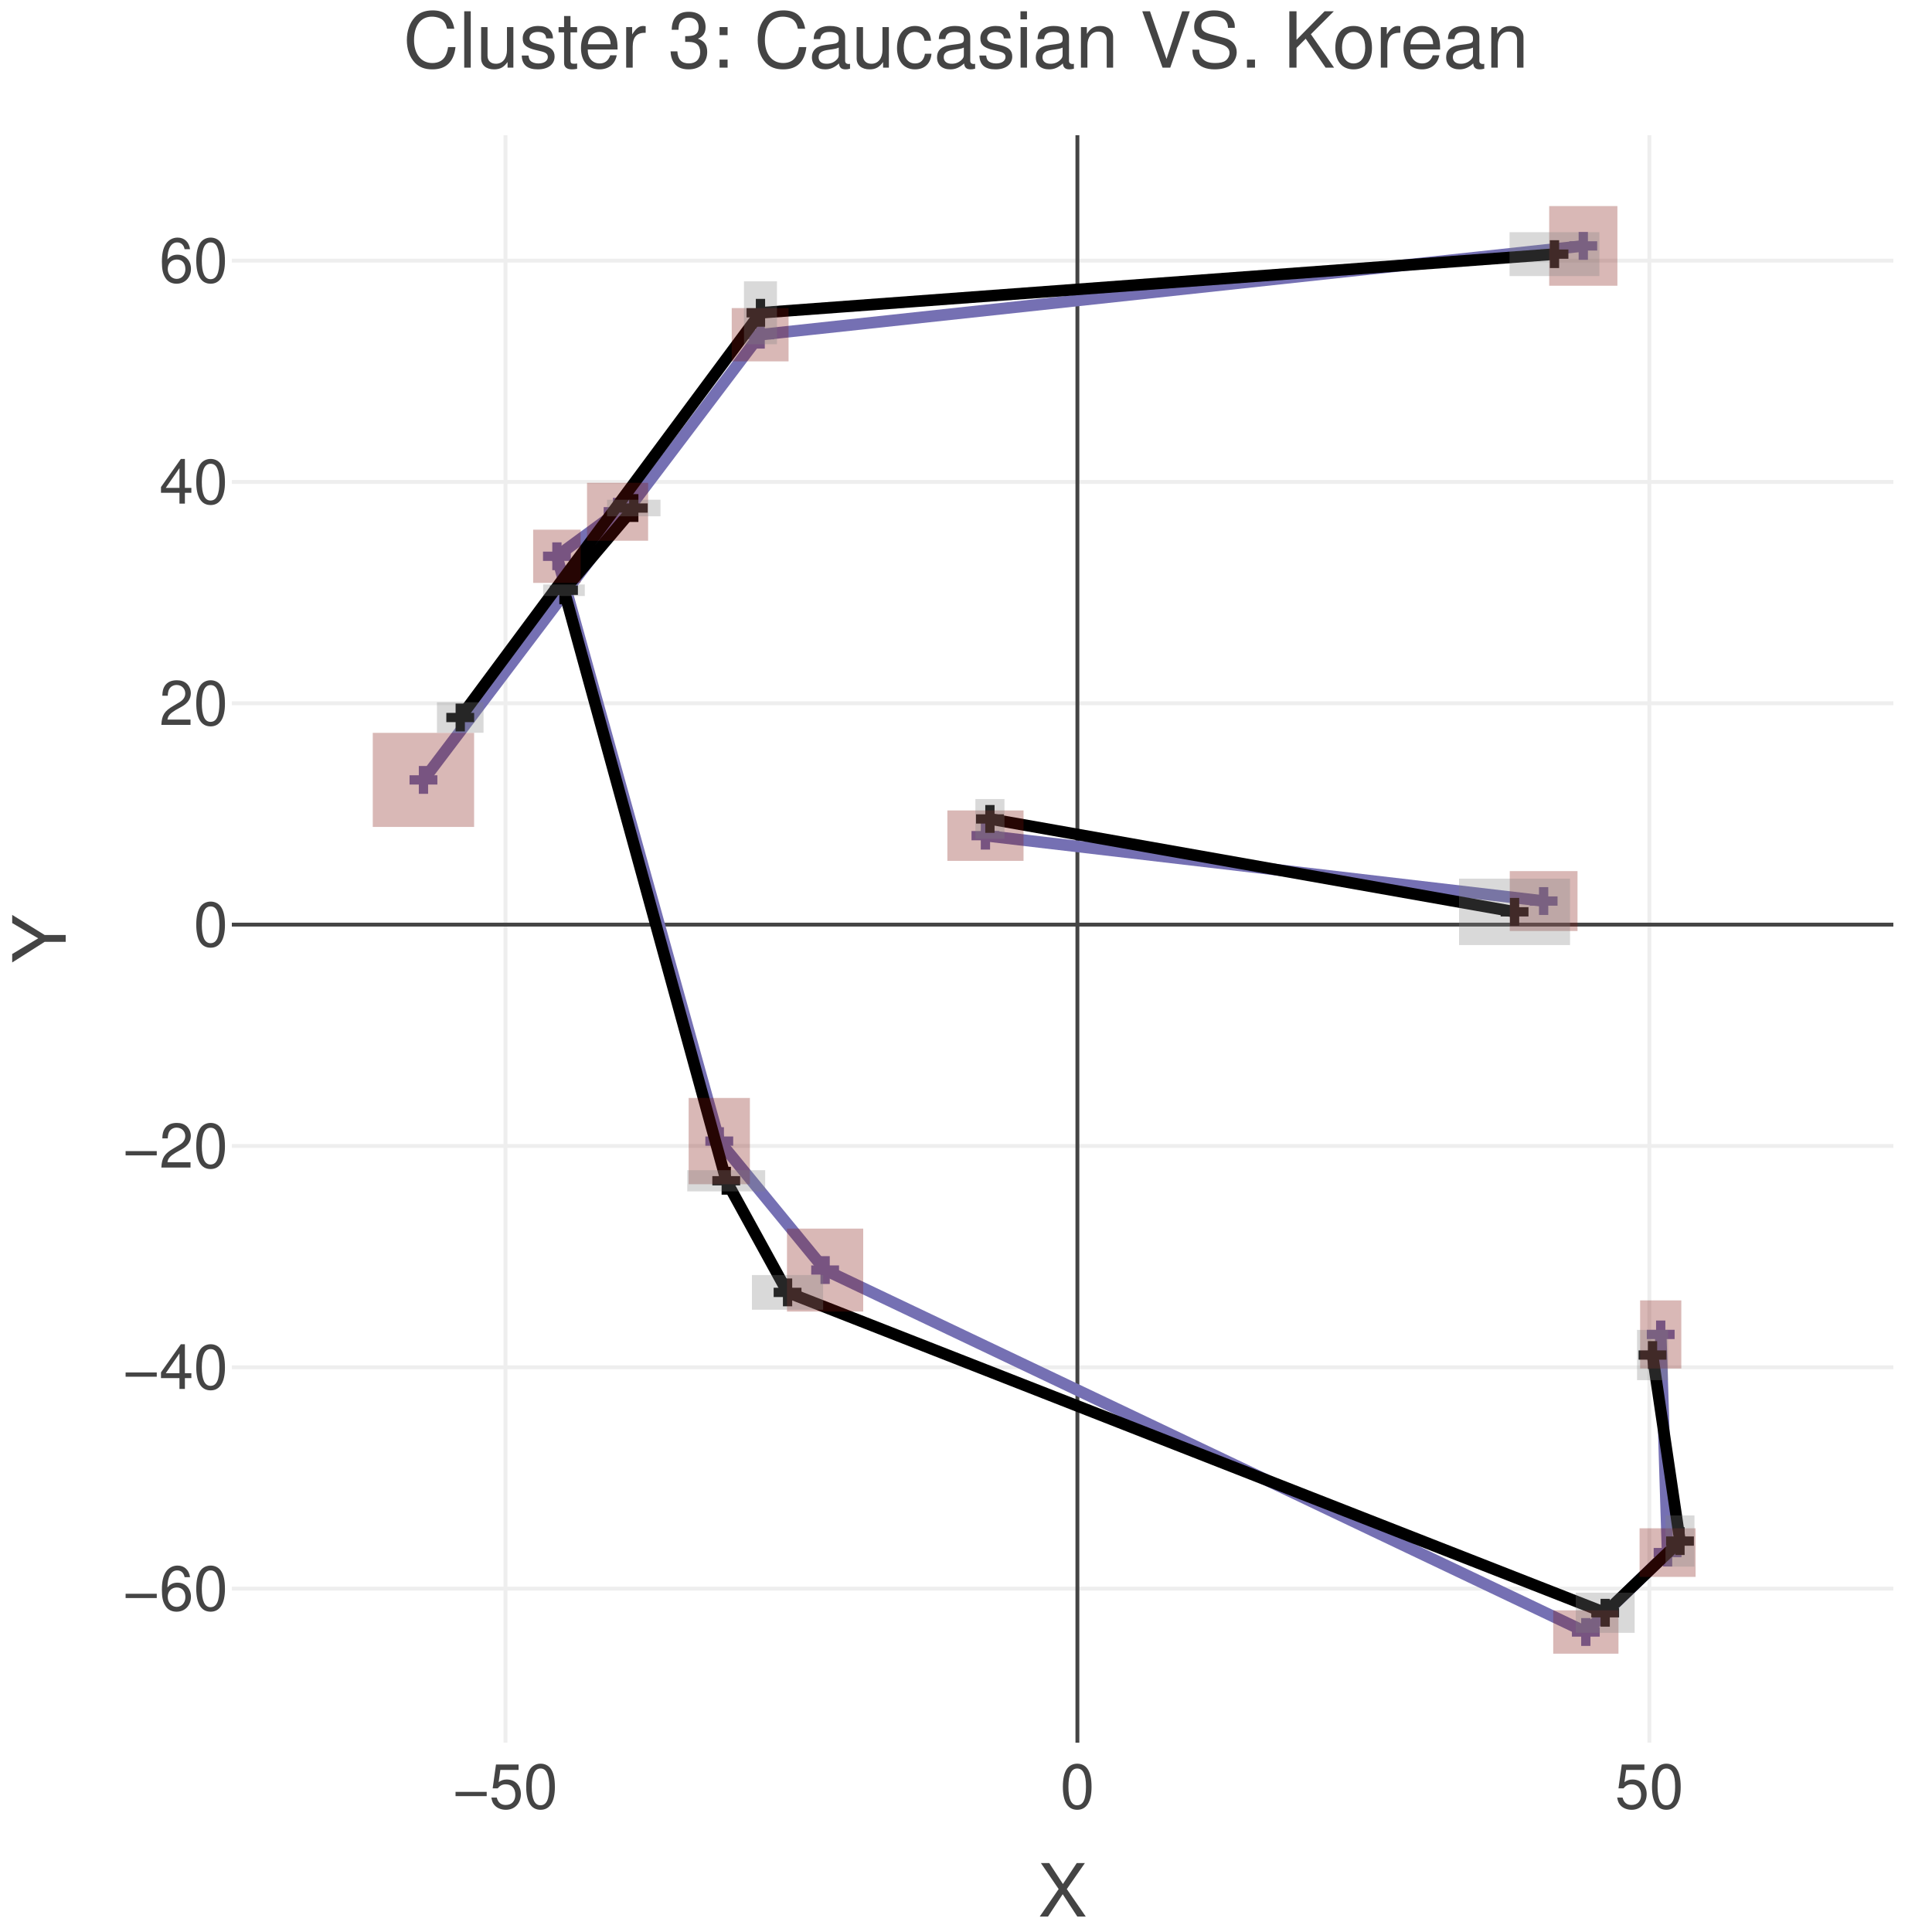
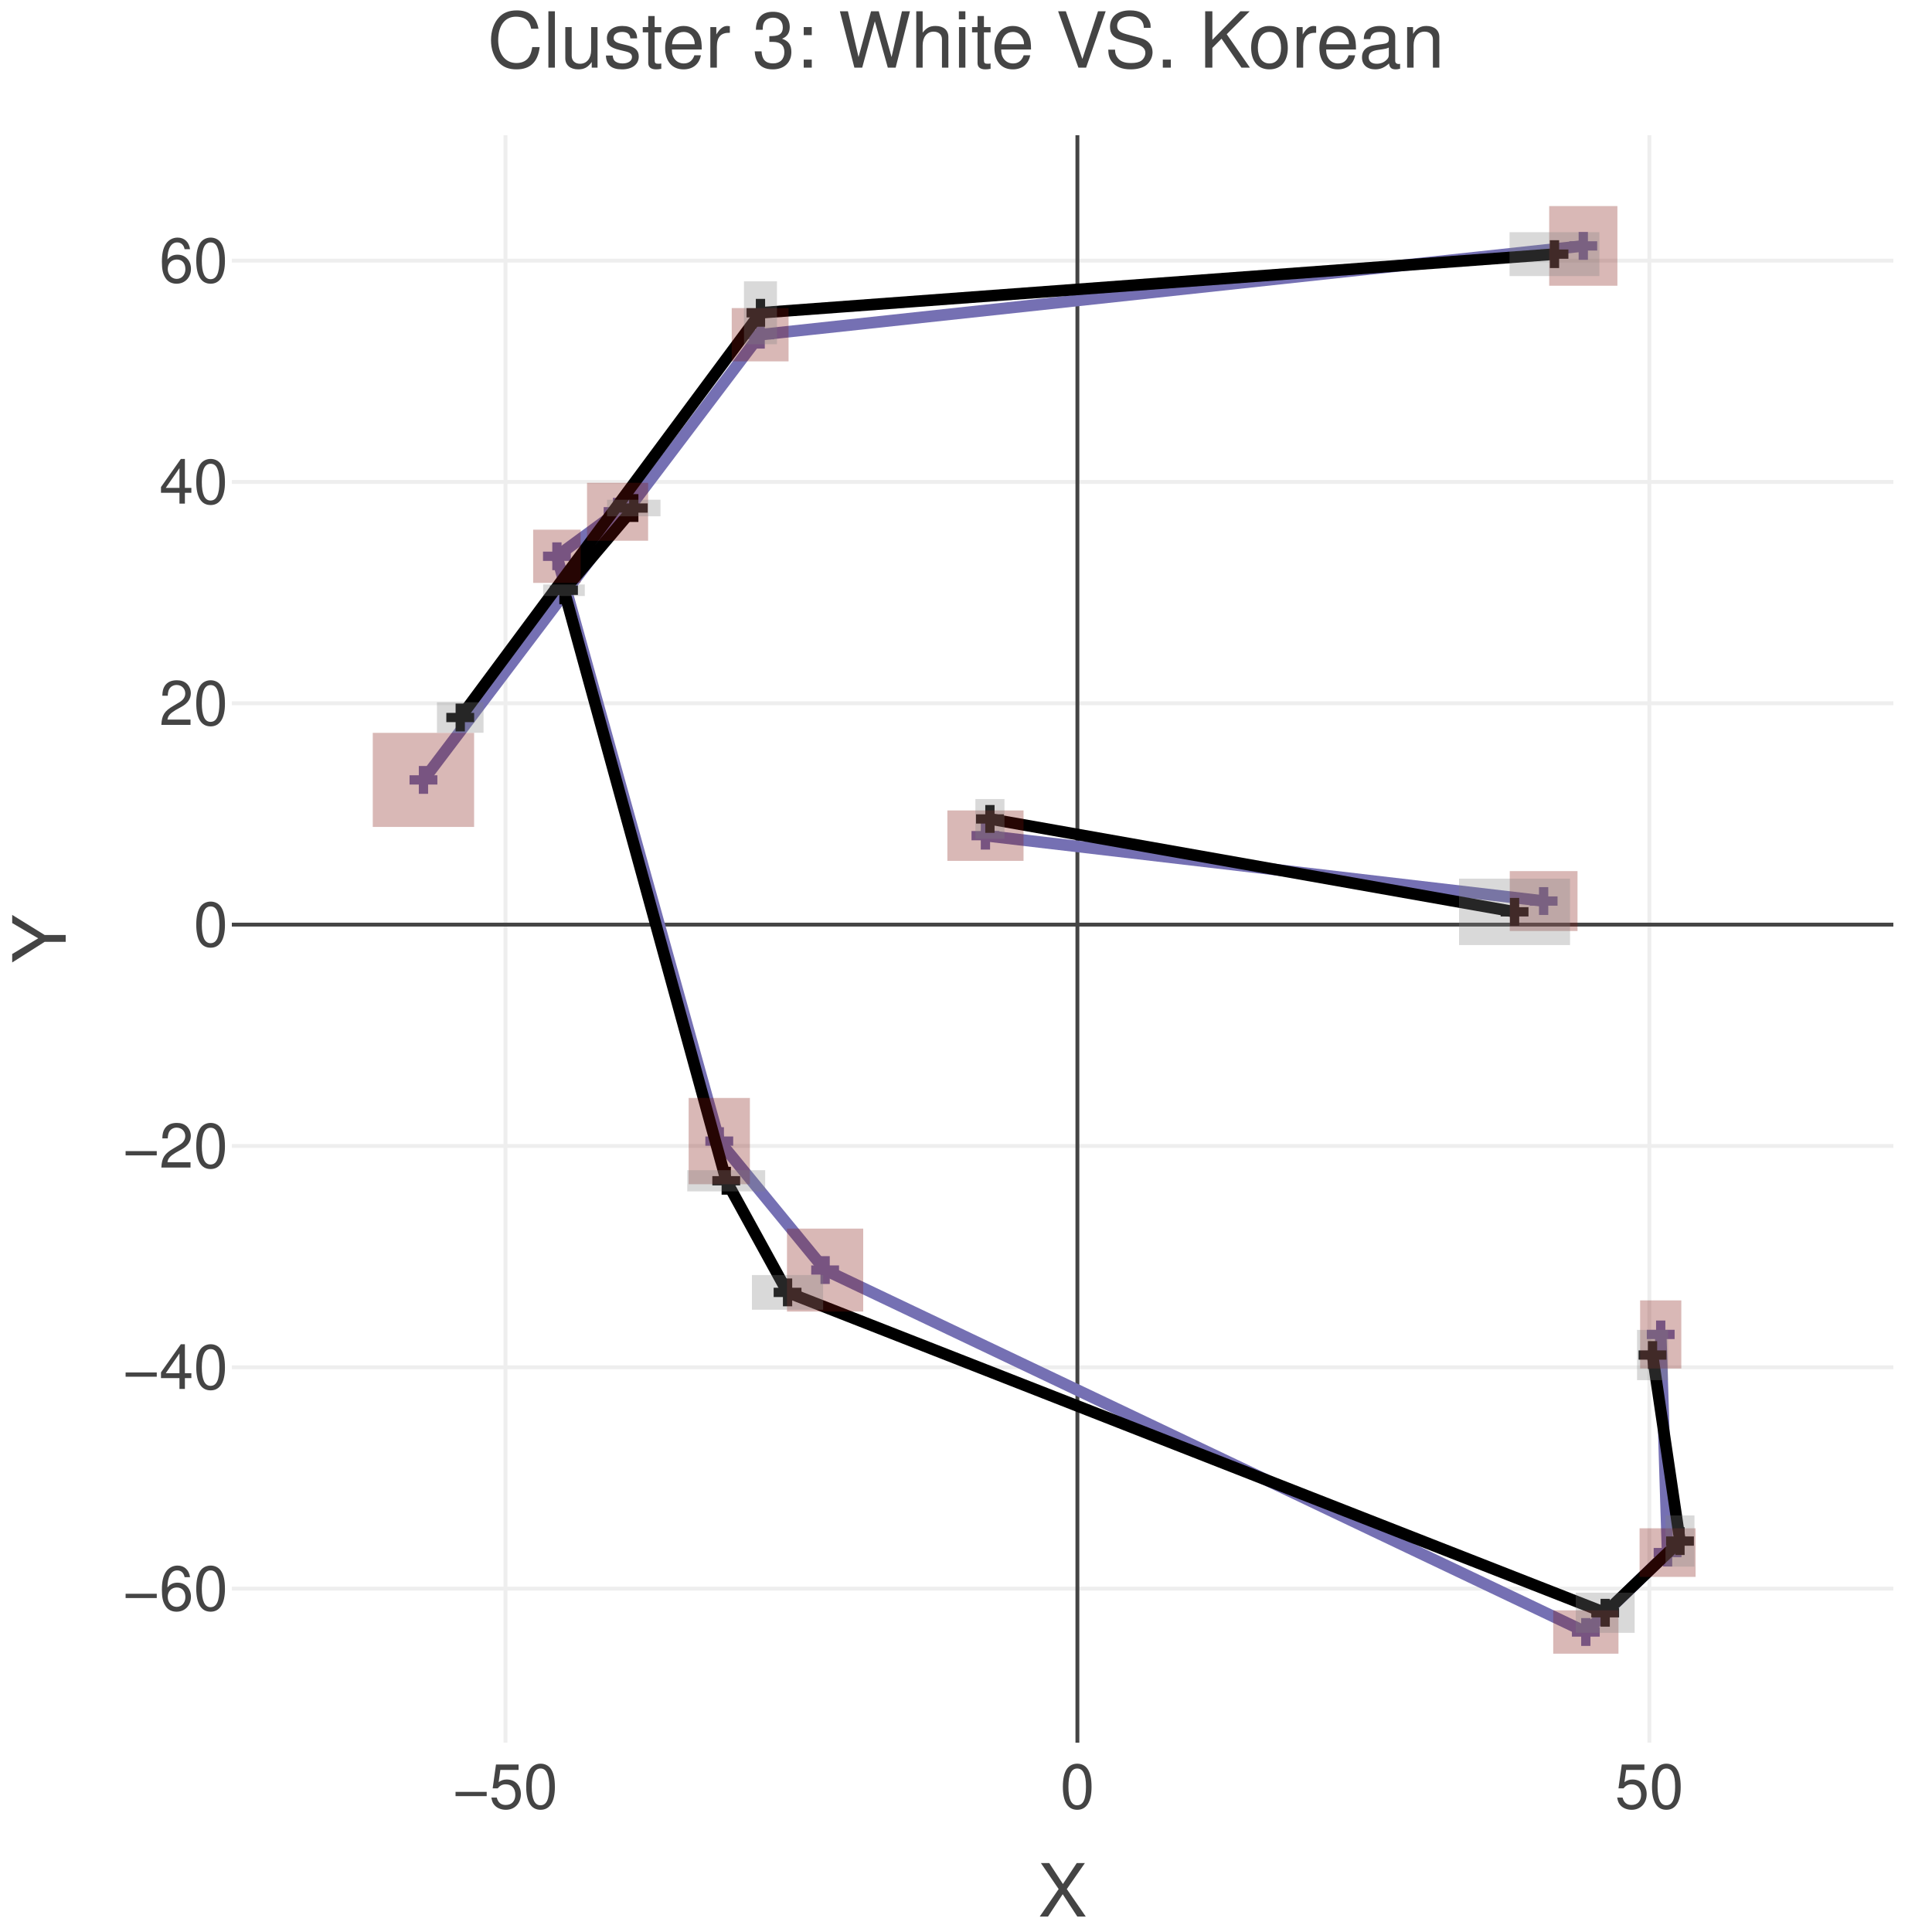
<svg xmlns="http://www.w3.org/2000/svg" class="main-svg" width="500" height="500" style="" viewBox="0 0 500 500">
  <rect x="0" y="0" width="500" height="500" style="fill: rgb(255, 255, 255); fill-opacity: 1;" />
-   <defs id="defs-da8783">
+   <defs id="defs-d1bb65">
    <g class="clips">
-       <clipPath id="clipda8783xyplot" class="plotclip">
+       <clipPath id="clipd1bb65xyplot" class="plotclip">
        <rect width="430" height="416" />
      </clipPath>
-       <clipPath class="axesclip" id="clipda8783x">
+       <clipPath class="axesclip" id="clipd1bb65x">
        <rect x="60" y="0" width="430" height="500" />
      </clipPath>
-       <clipPath class="axesclip" id="clipda8783y">
+       <clipPath class="axesclip" id="clipd1bb65y">
        <rect x="0" y="35" width="500" height="416" />
      </clipPath>
-       <clipPath class="axesclip" id="clipda8783xy">
+       <clipPath class="axesclip" id="clipd1bb65xy">
        <rect x="60" y="35" width="430" height="416" />
      </clipPath>
    </g>
    <g class="gradients" />
    <g class="patterns" />
  </defs>
  <g class="bglayer" />
  <g class="layer-below">
    <g class="imagelayer" />
    <g class="shapelayer" />
  </g>
  <g class="cartesianlayer">
    <g class="subplot xy">
      <g class="layer-subplot">
        <g class="shapelayer" />
        <g class="imagelayer" />
      </g>
      <g class="gridlayer">
        <g class="x">
          <path class="xgrid crisp" transform="translate(130.82,0)" d="M0,35v416" style="stroke: rgb(238, 238, 238); stroke-opacity: 1; stroke-width: 1px;" />
          <path class="xgrid crisp" transform="translate(426.85,0)" d="M0,35v416" style="stroke: rgb(238, 238, 238); stroke-opacity: 1; stroke-width: 1px;" />
        </g>
        <g class="y">
          <path class="ygrid crisp" transform="translate(0,411.13)" d="M60,0h430" style="stroke: rgb(238, 238, 238); stroke-opacity: 1; stroke-width: 1px;" />
          <path class="ygrid crisp" transform="translate(0,353.85)" d="M60,0h430" style="stroke: rgb(238, 238, 238); stroke-opacity: 1; stroke-width: 1px;" />
          <path class="ygrid crisp" transform="translate(0,296.57)" d="M60,0h430" style="stroke: rgb(238, 238, 238); stroke-opacity: 1; stroke-width: 1px;" />
          <path class="ygrid crisp" transform="translate(0,182.01)" d="M60,0h430" style="stroke: rgb(238, 238, 238); stroke-opacity: 1; stroke-width: 1px;" />
          <path class="ygrid crisp" transform="translate(0,124.73)" d="M60,0h430" style="stroke: rgb(238, 238, 238); stroke-opacity: 1; stroke-width: 1px;" />
          <path class="ygrid crisp" transform="translate(0,67.45)" d="M60,0h430" style="stroke: rgb(238, 238, 238); stroke-opacity: 1; stroke-width: 1px;" />
        </g>
      </g>
      <g class="zerolinelayer">
        <path class="xzl zl crisp" transform="translate(278.83,0)" d="M0,35v416" style="stroke: rgb(68, 68, 68); stroke-opacity: 1; stroke-width: 1px;" />
        <path class="yzl zl crisp" transform="translate(0,239.29)" d="M60,0h430" style="stroke: rgb(68, 68, 68); stroke-opacity: 1; stroke-width: 1px;" />
      </g>
      <path class="xlines-below" />
      <path class="ylines-below" />
      <g class="overlines-below" />
      <g class="xaxislayer-below" />
      <g class="yaxislayer-below" />
      <g class="overaxes-below" />
-       <g class="plot" transform="translate(60,35)" clip-path="url(#clipda8783xyplot)">
+       <g class="plot" transform="translate(60,35)" clip-path="url(#clipd1bb65xyplot)">
        <g class="scatterlayer mlayer">
-           <g class="trace scatter tracee5b15a" style="stroke-miterlimit: 2; opacity: 1;">
+           <g class="trace scatter trace74b7f7" style="stroke-miterlimit: 2; opacity: 1;">
            <g class="fills" />
            <g class="errorbars" />
            <g class="lines">
              <path class="js-line" d="M349.75,28.64L136.73,51.62L49.59,166.84" style="vector-effect: non-scaling-stroke; fill: none; stroke: rgb(117, 112, 179); stroke-opacity: 1; stroke-width: 3px; opacity: 1;" />
            </g>
            <g class="points">
              <path class="point" transform="translate(349.75,28.64)" d="M3.6,1.2H1.2V3.6H-1.2V1.2H-3.6V-1.2H-1.2V-3.6H1.2V-1.2H3.6Z" style="opacity: 1; stroke-width: 0px; fill: rgb(117, 112, 179); fill-opacity: 1;" />
              <path class="point" transform="translate(136.73,51.62)" d="M3.6,1.2H1.2V3.6H-1.2V1.2H-3.6V-1.2H-1.2V-3.6H1.2V-1.2H3.6Z" style="opacity: 1; stroke-width: 0px; fill: rgb(117, 112, 179); fill-opacity: 1;" />
              <path class="point" transform="translate(49.59,166.84)" d="M3.6,1.2H1.2V3.6H-1.2V1.2H-3.6V-1.2H-1.2V-3.6H1.2V-1.2H3.6Z" style="opacity: 1; stroke-width: 0px; fill: rgb(117, 112, 179); fill-opacity: 1;" />
            </g>
            <g class="text" />
          </g>
-           <g class="trace scatter trace758f6d" style="stroke-miterlimit: 2; opacity: 1;">
+           <g class="trace scatter traceb4fbb5" style="stroke-miterlimit: 2; opacity: 1;">
            <g class="fills" />
            <g class="errorbars" />
            <g class="lines">
              <path class="js-line" d="M195.03,181.27L339.49,198.19" style="vector-effect: non-scaling-stroke; fill: none; stroke: rgb(117, 112, 179); stroke-opacity: 1; stroke-width: 3px; opacity: 1;" />
            </g>
            <g class="points">
              <path class="point" transform="translate(195.03,181.27)" d="M3.6,1.2H1.2V3.6H-1.2V1.2H-3.6V-1.2H-1.2V-3.6H1.2V-1.2H3.6Z" style="opacity: 1; stroke-width: 0px; fill: rgb(117, 112, 179); fill-opacity: 1;" />
              <path class="point" transform="translate(339.49,198.19)" d="M3.6,1.2H1.2V3.6H-1.2V1.2H-3.6V-1.2H-1.2V-3.6H1.2V-1.2H3.6Z" style="opacity: 1; stroke-width: 0px; fill: rgb(117, 112, 179); fill-opacity: 1;" />
            </g>
            <g class="text" />
          </g>
-           <g class="trace scatter trace1704f3" style="stroke-miterlimit: 2; opacity: 1;">
+           <g class="trace scatter trace673fb7" style="stroke-miterlimit: 2; opacity: 1;">
            <g class="fills" />
            <g class="errorbars" />
            <g class="lines">
              <path class="js-line" d="M369.79,310.35L371.57,366.81L350.41,387.36L153.54,293.69L126.15,260.32L84.13,108.96L99.83,97.44" style="vector-effect: non-scaling-stroke; fill: none; stroke: rgb(117, 112, 179); stroke-opacity: 1; stroke-width: 3px; opacity: 1;" />
            </g>
            <g class="points">
              <path class="point" transform="translate(369.79,310.35)" d="M3.6,1.2H1.2V3.6H-1.2V1.2H-3.6V-1.2H-1.2V-3.6H1.2V-1.2H3.6Z" style="opacity: 1; stroke-width: 0px; fill: rgb(117, 112, 179); fill-opacity: 1;" />
              <path class="point" transform="translate(371.57,366.81)" d="M3.6,1.2H1.2V3.6H-1.2V1.2H-3.6V-1.2H-1.2V-3.6H1.2V-1.2H3.6Z" style="opacity: 1; stroke-width: 0px; fill: rgb(117, 112, 179); fill-opacity: 1;" />
              <path class="point" transform="translate(350.41,387.36)" d="M3.6,1.2H1.2V3.6H-1.2V1.2H-3.6V-1.2H-1.2V-3.6H1.2V-1.2H3.6Z" style="opacity: 1; stroke-width: 0px; fill: rgb(117, 112, 179); fill-opacity: 1;" />
              <path class="point" transform="translate(153.54,293.69)" d="M3.6,1.2H1.2V3.6H-1.2V1.2H-3.6V-1.2H-1.2V-3.6H1.2V-1.2H3.6Z" style="opacity: 1; stroke-width: 0px; fill: rgb(117, 112, 179); fill-opacity: 1;" />
              <path class="point" transform="translate(126.15,260.32)" d="M3.6,1.2H1.2V3.6H-1.2V1.2H-3.6V-1.2H-1.2V-3.6H1.2V-1.2H3.6Z" style="opacity: 1; stroke-width: 0px; fill: rgb(117, 112, 179); fill-opacity: 1;" />
              <path class="point" transform="translate(84.13,108.96)" d="M3.6,1.2H1.2V3.6H-1.2V1.2H-3.6V-1.2H-1.2V-3.6H1.2V-1.2H3.6Z" style="opacity: 1; stroke-width: 0px; fill: rgb(117, 112, 179); fill-opacity: 1;" />
              <path class="point" transform="translate(99.83,97.44)" d="M3.6,1.2H1.2V3.6H-1.2V1.2H-3.6V-1.2H-1.2V-3.6H1.2V-1.2H3.6Z" style="opacity: 1; stroke-width: 0px; fill: rgb(117, 112, 179); fill-opacity: 1;" />
            </g>
            <g class="text" />
          </g>
-           <g class="trace scatter tracea7a1d8" style="stroke-miterlimit: 2; opacity: 1;">
+           <g class="trace scatter traceedb89c" style="stroke-miterlimit: 2; opacity: 1;">
            <g class="fills" />
            <g class="errorbars" />
            <g class="lines">
              <path class="js-line" d="M342.3,30.77L136.81,45.95L59.11,150.69" style="vector-effect: non-scaling-stroke; fill: none; stroke: rgb(0, 0, 0); stroke-opacity: 1; stroke-width: 3px; opacity: 1;" />
            </g>
            <g class="points">
              <path class="point" transform="translate(342.3,30.77)" d="M3.6,1.2H1.2V3.6H-1.2V1.2H-3.6V-1.2H-1.2V-3.6H1.2V-1.2H3.6Z" style="opacity: 1; stroke-width: 0px; fill: rgb(0, 0, 0); fill-opacity: 1;" />
              <path class="point" transform="translate(136.81,45.95)" d="M3.6,1.2H1.2V3.6H-1.2V1.2H-3.6V-1.2H-1.2V-3.6H1.2V-1.2H3.6Z" style="opacity: 1; stroke-width: 0px; fill: rgb(0, 0, 0); fill-opacity: 1;" />
              <path class="point" transform="translate(59.11,150.69)" d="M3.6,1.2H1.2V3.6H-1.2V1.2H-3.6V-1.2H-1.2V-3.6H1.2V-1.2H3.6Z" style="opacity: 1; stroke-width: 0px; fill: rgb(0, 0, 0); fill-opacity: 1;" />
            </g>
            <g class="text" />
          </g>
-           <g class="trace scatter trace5f7a6b" style="stroke-miterlimit: 2; opacity: 1;">
+           <g class="trace scatter trace12283c" style="stroke-miterlimit: 2; opacity: 1;">
            <g class="fills" />
            <g class="errorbars" />
            <g class="lines">
              <path class="js-line" d="M196.19,176.94L331.97,200.98" style="vector-effect: non-scaling-stroke; fill: none; stroke: rgb(0, 0, 0); stroke-opacity: 1; stroke-width: 3px; opacity: 1;" />
            </g>
            <g class="points">
              <path class="point" transform="translate(196.19,176.94)" d="M3.6,1.2H1.2V3.6H-1.2V1.2H-3.6V-1.2H-1.2V-3.6H1.2V-1.2H3.6Z" style="opacity: 1; stroke-width: 0px; fill: rgb(0, 0, 0); fill-opacity: 1;" />
              <path class="point" transform="translate(331.97,200.98)" d="M3.6,1.2H1.2V3.6H-1.2V1.2H-3.6V-1.2H-1.2V-3.6H1.2V-1.2H3.6Z" style="opacity: 1; stroke-width: 0px; fill: rgb(0, 0, 0); fill-opacity: 1;" />
            </g>
            <g class="text" />
          </g>
-           <g class="trace scatter tracea43f50" style="stroke-miterlimit: 2; opacity: 1;">
+           <g class="trace scatter trace569f82" style="stroke-miterlimit: 2; opacity: 1;">
            <g class="fills" />
            <g class="errorbars" />
            <g class="lines">
              <path class="js-line" d="M367.67,315.68L374.78,363.83L355.42,382.38L143.82,299.47L127.95,270.58L85.96,117.76L104.02,96.48" style="vector-effect: non-scaling-stroke; fill: none; stroke: rgb(0, 0, 0); stroke-opacity: 1; stroke-width: 3px; opacity: 1;" />
            </g>
            <g class="points">
              <path class="point" transform="translate(367.67,315.68)" d="M3.6,1.2H1.2V3.6H-1.2V1.2H-3.6V-1.2H-1.2V-3.6H1.2V-1.2H3.6Z" style="opacity: 1; stroke-width: 0px; fill: rgb(0, 0, 0); fill-opacity: 1;" />
              <path class="point" transform="translate(374.78,363.83)" d="M3.6,1.2H1.2V3.6H-1.2V1.2H-3.6V-1.2H-1.2V-3.6H1.2V-1.2H3.6Z" style="opacity: 1; stroke-width: 0px; fill: rgb(0, 0, 0); fill-opacity: 1;" />
              <path class="point" transform="translate(355.42,382.38)" d="M3.6,1.2H1.2V3.6H-1.2V1.2H-3.6V-1.2H-1.2V-3.6H1.2V-1.2H3.6Z" style="opacity: 1; stroke-width: 0px; fill: rgb(0, 0, 0); fill-opacity: 1;" />
              <path class="point" transform="translate(143.82,299.47)" d="M3.6,1.2H1.2V3.6H-1.2V1.2H-3.6V-1.2H-1.2V-3.6H1.2V-1.2H3.6Z" style="opacity: 1; stroke-width: 0px; fill: rgb(0, 0, 0); fill-opacity: 1;" />
              <path class="point" transform="translate(127.95,270.58)" d="M3.6,1.2H1.2V3.6H-1.2V1.2H-3.6V-1.2H-1.2V-3.6H1.2V-1.2H3.6Z" style="opacity: 1; stroke-width: 0px; fill: rgb(0, 0, 0); fill-opacity: 1;" />
              <path class="point" transform="translate(85.96,117.76)" d="M3.6,1.2H1.2V3.6H-1.2V1.2H-3.6V-1.2H-1.2V-3.6H1.2V-1.2H3.6Z" style="opacity: 1; stroke-width: 0px; fill: rgb(0, 0, 0); fill-opacity: 1;" />
              <path class="point" transform="translate(104.02,96.48)" d="M3.6,1.2H1.2V3.6H-1.2V1.2H-3.6V-1.2H-1.2V-3.6H1.2V-1.2H3.6Z" style="opacity: 1; stroke-width: 0px; fill: rgb(0, 0, 0); fill-opacity: 1;" />
            </g>
            <g class="text" />
          </g>
-           <g class="trace scatter trace30b13e" style="stroke-miterlimit: 2; opacity: 1;">
+           <g class="trace scatter tracea2d540" style="stroke-miterlimit: 2; opacity: 1;">
            <g class="fills">
              <g>
                <path class="js-fill" d="M129.37,58.52L144.08,58.52L144.08,44.73L129.37,44.73Z" style="fill: rgb(128, 18, 12); fill-opacity: 0.3; stroke-width: 0;" />
              </g>
            </g>
            <g class="errorbars" />
            <g class="lines">
              <path class="js-line" d="M129.37,58.52L144.08,58.52L144.08,44.73L129.37,44.73" style="vector-effect: non-scaling-stroke; fill: none; stroke: rgb(0, 0, 0); stroke-opacity: 0; stroke-width: 2px; opacity: 1;" />
            </g>
            <g class="points" />
            <g class="text" />
          </g>
-           <g class="trace scatter tracea39d51" style="stroke-miterlimit: 2; opacity: 1;">
+           <g class="trace scatter trace2a643a" style="stroke-miterlimit: 2; opacity: 1;">
            <g class="fills">
              <g>
                <path class="js-fill" d="M36.47,179.01L62.7,179.01L62.7,154.66L36.47,154.66Z" style="fill: rgb(128, 18, 12); fill-opacity: 0.3; stroke-width: 0;" />
              </g>
            </g>
            <g class="errorbars" />
            <g class="lines">
              <path class="js-line" d="M36.47,179.01L62.7,179.01L62.7,154.66L36.47,154.66" style="vector-effect: non-scaling-stroke; fill: none; stroke: rgb(0, 0, 0); stroke-opacity: 0; stroke-width: 2px; opacity: 1;" />
            </g>
            <g class="points" />
            <g class="text" />
          </g>
-           <g class="trace scatter trace1b661b" style="stroke-miterlimit: 2; opacity: 1;">
+           <g class="trace scatter trace9ac6c0" style="stroke-miterlimit: 2; opacity: 1;">
            <g class="fills">
              <g>
                <path class="js-fill" d="M185.18,187.79L204.89,187.79L204.89,174.74L185.18,174.74Z" style="fill: rgb(128, 18, 12); fill-opacity: 0.3; stroke-width: 0;" />
              </g>
            </g>
            <g class="errorbars" />
            <g class="lines">
              <path class="js-line" d="M185.18,187.79L204.89,187.79L204.89,174.74L185.18,174.74" style="vector-effect: non-scaling-stroke; fill: none; stroke: rgb(0, 0, 0); stroke-opacity: 0; stroke-width: 2px; opacity: 1;" />
            </g>
            <g class="points" />
            <g class="text" />
          </g>
-           <g class="trace scatter trace4b3d62" style="stroke-miterlimit: 2; opacity: 1;">
+           <g class="trace scatter traceaa83cf" style="stroke-miterlimit: 2; opacity: 1;">
            <g class="fills">
              <g>
                <path class="js-fill" d="M330.72,205.95L348.26,205.95L348.26,190.44L330.72,190.44Z" style="fill: rgb(128, 18, 12); fill-opacity: 0.3; stroke-width: 0;" />
              </g>
            </g>
            <g class="errorbars" />
            <g class="lines">
              <path class="js-line" d="M330.72,205.95L348.26,205.95L348.26,190.44L330.72,190.44" style="vector-effect: non-scaling-stroke; fill: none; stroke: rgb(0, 0, 0); stroke-opacity: 0; stroke-width: 2px; opacity: 1;" />
            </g>
            <g class="points" />
            <g class="text" />
          </g>
-           <g class="trace scatter traceec322a" style="stroke-miterlimit: 2; opacity: 1;">
+           <g class="trace scatter tracea0af15" style="stroke-miterlimit: 2; opacity: 1;">
            <g class="fills">
              <g>
                <path class="js-fill" d="M364.46,319.16L375.12,319.16L375.12,301.54L364.46,301.54Z" style="fill: rgb(128, 18, 12); fill-opacity: 0.3; stroke-width: 0;" />
              </g>
            </g>
            <g class="errorbars" />
            <g class="lines">
              <path class="js-line" d="M364.46,319.16L375.12,319.16L375.12,301.54L364.46,301.54" style="vector-effect: non-scaling-stroke; fill: none; stroke: rgb(0, 0, 0); stroke-opacity: 0; stroke-width: 2px; opacity: 1;" />
            </g>
            <g class="points" />
            <g class="text" />
          </g>
-           <g class="trace scatter tracec7d30d" style="stroke-miterlimit: 2; opacity: 1;">
+           <g class="trace scatter tracef4c21b" style="stroke-miterlimit: 2; opacity: 1;">
            <g class="fills">
              <g>
                <path class="js-fill" d="M364.32,373.1L378.82,373.1L378.82,360.52L364.32,360.52Z" style="fill: rgb(128, 18, 12); fill-opacity: 0.3; stroke-width: 0;" />
              </g>
            </g>
            <g class="errorbars" />
            <g class="lines">
              <path class="js-line" d="M364.32,373.1L378.82,373.1L378.82,360.52L364.32,360.52" style="vector-effect: non-scaling-stroke; fill: none; stroke: rgb(0, 0, 0); stroke-opacity: 0; stroke-width: 2px; opacity: 1;" />
            </g>
            <g class="points" />
            <g class="text" />
          </g>
-           <g class="trace scatter trace25fdfd" style="stroke-miterlimit: 2; opacity: 1;">
+           <g class="trace scatter trace41394b" style="stroke-miterlimit: 2; opacity: 1;">
            <g class="fills">
              <g>
                <path class="js-fill" d="M341.97,392.97L358.86,392.97L358.86,381.75L341.97,381.75Z" style="fill: rgb(128, 18, 12); fill-opacity: 0.3; stroke-width: 0;" />
              </g>
            </g>
            <g class="errorbars" />
            <g class="lines">
              <path class="js-line" d="M341.97,392.97L358.86,392.97L358.86,381.75L341.97,381.75" style="vector-effect: non-scaling-stroke; fill: none; stroke: rgb(0, 0, 0); stroke-opacity: 0; stroke-width: 2px; opacity: 1;" />
            </g>
            <g class="points" />
            <g class="text" />
          </g>
-           <g class="trace scatter trace617755" style="stroke-miterlimit: 2; opacity: 1;">
+           <g class="trace scatter trace835c28" style="stroke-miterlimit: 2; opacity: 1;">
            <g class="fills">
              <g>
                <path class="js-fill" d="M143.67,304.43L163.4,304.43L163.4,282.96L143.67,282.96Z" style="fill: rgb(128, 18, 12); fill-opacity: 0.3; stroke-width: 0;" />
              </g>
            </g>
            <g class="errorbars" />
            <g class="lines">
              <path class="js-line" d="M143.67,304.43L163.4,304.43L163.4,282.96L143.67,282.96" style="vector-effect: non-scaling-stroke; fill: none; stroke: rgb(0, 0, 0); stroke-opacity: 0; stroke-width: 2px; opacity: 1;" />
            </g>
            <g class="points" />
            <g class="text" />
          </g>
-           <g class="trace scatter trace4d2546" style="stroke-miterlimit: 2; opacity: 1;">
+           <g class="trace scatter trace504c94" style="stroke-miterlimit: 2; opacity: 1;">
            <g class="fills">
              <g>
                <path class="js-fill" d="M118.22,271.48L134.07,271.48L134.07,249.15L118.22,249.15Z" style="fill: rgb(128, 18, 12); fill-opacity: 0.3; stroke-width: 0;" />
              </g>
            </g>
            <g class="errorbars" />
            <g class="lines">
              <path class="js-line" d="M118.22,271.48L134.07,271.48L134.07,249.15L118.22,249.15" style="vector-effect: non-scaling-stroke; fill: none; stroke: rgb(0, 0, 0); stroke-opacity: 0; stroke-width: 2px; opacity: 1;" />
            </g>
            <g class="points" />
            <g class="text" />
          </g>
-           <g class="trace scatter traceed7a70" style="stroke-miterlimit: 2; opacity: 1;">
+           <g class="trace scatter tracedda1dc" style="stroke-miterlimit: 2; opacity: 1;">
            <g class="fills">
              <g>
                <path class="js-fill" d="M77.98,115.85L90.28,115.85L90.28,102.08L77.98,102.08Z" style="fill: rgb(128, 18, 12); fill-opacity: 0.3; stroke-width: 0;" />
              </g>
            </g>
            <g class="errorbars" />
            <g class="lines">
              <path class="js-line" d="M77.98,115.85L90.28,115.85L90.28,102.08L77.98,102.08" style="vector-effect: non-scaling-stroke; fill: none; stroke: rgb(0, 0, 0); stroke-opacity: 0; stroke-width: 2px; opacity: 1;" />
            </g>
            <g class="points" />
            <g class="text" />
          </g>
-           <g class="trace scatter tracef07fda" style="stroke-miterlimit: 2; opacity: 1;">
+           <g class="trace scatter trace67618d" style="stroke-miterlimit: 2; opacity: 1;">
            <g class="fills">
              <g>
                <path class="js-fill" d="M91.92,104.94L107.73,104.94L107.73,89.95L91.92,89.95Z" style="fill: rgb(128, 18, 12); fill-opacity: 0.3; stroke-width: 0;" />
              </g>
            </g>
            <g class="errorbars" />
            <g class="lines">
              <path class="js-line" d="M91.92,104.94L107.73,104.94L107.73,89.95L91.92,89.95" style="vector-effect: non-scaling-stroke; fill: none; stroke: rgb(0, 0, 0); stroke-opacity: 0; stroke-width: 2px; opacity: 1;" />
            </g>
            <g class="points" />
            <g class="text" />
          </g>
-           <g class="trace scatter trace7f9c7f" style="stroke-miterlimit: 2; opacity: 1;">
+           <g class="trace scatter trace1e689e" style="stroke-miterlimit: 2; opacity: 1;">
            <g class="fills">
              <g>
                <path class="js-fill" d="M340.93,38.95L358.58,38.95L358.58,18.33L340.93,18.33Z" style="fill: rgb(128, 18, 12); fill-opacity: 0.3; stroke-width: 0;" />
              </g>
            </g>
            <g class="errorbars" />
            <g class="lines">
              <path class="js-line" d="M340.93,38.95L358.58,38.95L358.58,18.33L340.93,18.33" style="vector-effect: non-scaling-stroke; fill: none; stroke: rgb(0, 0, 0); stroke-opacity: 0; stroke-width: 2px; opacity: 1;" />
            </g>
            <g class="points" />
            <g class="text" />
          </g>
-           <g class="trace scatter trace5ab629" style="stroke-miterlimit: 2; opacity: 1;">
+           <g class="trace scatter trace449bd0" style="stroke-miterlimit: 2; opacity: 1;">
            <g class="fills">
              <g>
                <path class="js-fill" d="M132.54,54.09L141.08,54.09L141.08,37.81L132.54,37.81Z" style="fill: rgb(128, 128, 128); fill-opacity: 0.3; stroke-width: 0;" />
              </g>
            </g>
            <g class="errorbars" />
            <g class="lines">
              <path class="js-line" d="M132.54,54.09L141.08,54.09L141.08,37.81L132.54,37.81" style="vector-effect: non-scaling-stroke; fill: none; stroke: rgb(0, 0, 0); stroke-opacity: 0; stroke-width: 2px; opacity: 1;" />
            </g>
            <g class="points" />
            <g class="text" />
          </g>
-           <g class="trace scatter trace856bb4" style="stroke-miterlimit: 2; opacity: 1;">
+           <g class="trace scatter trace2ef49a" style="stroke-miterlimit: 2; opacity: 1;">
            <g class="fills">
              <g>
                <path class="js-fill" d="M53.08,154.64L65.14,154.64L65.14,146.74L53.08,146.74Z" style="fill: rgb(128, 128, 128); fill-opacity: 0.3; stroke-width: 0;" />
              </g>
            </g>
            <g class="errorbars" />
            <g class="lines">
              <path class="js-line" d="M53.08,154.64L65.14,154.64L65.14,146.74L53.08,146.74" style="vector-effect: non-scaling-stroke; fill: none; stroke: rgb(0, 0, 0); stroke-opacity: 0; stroke-width: 2px; opacity: 1;" />
            </g>
            <g class="points" />
            <g class="text" />
          </g>
-           <g class="trace scatter trace6ff968" style="stroke-miterlimit: 2; opacity: 1;">
+           <g class="trace scatter trace30e1a0" style="stroke-miterlimit: 2; opacity: 1;">
            <g class="fills">
              <g>
                <path class="js-fill" d="M192.43,182.08L199.96,182.08L199.96,171.79L192.43,171.79Z" style="fill: rgb(128, 128, 128); fill-opacity: 0.3; stroke-width: 0;" />
              </g>
            </g>
            <g class="errorbars" />
            <g class="lines">
              <path class="js-line" d="M192.43,182.08L199.96,182.08L199.96,171.79L192.43,171.79" style="vector-effect: non-scaling-stroke; fill: none; stroke: rgb(0, 0, 0); stroke-opacity: 0; stroke-width: 2px; opacity: 1;" />
            </g>
            <g class="points" />
            <g class="text" />
          </g>
-           <g class="trace scatter tracee3257f" style="stroke-miterlimit: 2; opacity: 1;">
+           <g class="trace scatter trace8cfd03" style="stroke-miterlimit: 2; opacity: 1;">
            <g class="fills">
              <g>
                <path class="js-fill" d="M317.6,209.58L346.33,209.58L346.33,192.39L317.6,192.39Z" style="fill: rgb(128, 128, 128); fill-opacity: 0.3; stroke-width: 0;" />
              </g>
            </g>
            <g class="errorbars" />
            <g class="lines">
              <path class="js-line" d="M317.6,209.58L346.33,209.58L346.33,192.39L317.6,192.39" style="vector-effect: non-scaling-stroke; fill: none; stroke: rgb(0, 0, 0); stroke-opacity: 0; stroke-width: 2px; opacity: 1;" />
            </g>
            <g class="points" />
            <g class="text" />
          </g>
-           <g class="trace scatter traceddbf93" style="stroke-miterlimit: 2; opacity: 1;">
+           <g class="trace scatter trace7adb8a" style="stroke-miterlimit: 2; opacity: 1;">
            <g class="fills">
              <g>
                <path class="js-fill" d="M363.66,322.19L371.69,322.19L371.69,309.17L363.66,309.17Z" style="fill: rgb(128, 128, 128); fill-opacity: 0.3; stroke-width: 0;" />
              </g>
            </g>
            <g class="errorbars" />
            <g class="lines">
              <path class="js-line" d="M363.66,322.19L371.69,322.19L371.69,309.17L363.66,309.17" style="vector-effect: non-scaling-stroke; fill: none; stroke: rgb(0, 0, 0); stroke-opacity: 0; stroke-width: 2px; opacity: 1;" />
            </g>
            <g class="points" />
            <g class="text" />
          </g>
-           <g class="trace scatter trace1c588f" style="stroke-miterlimit: 2; opacity: 1;">
+           <g class="trace scatter trace511306" style="stroke-miterlimit: 2; opacity: 1;">
            <g class="fills">
              <g>
                <path class="js-fill" d="M371.04,370.45L378.53,370.45L378.53,357.2L371.04,357.2Z" style="fill: rgb(128, 128, 128); fill-opacity: 0.3; stroke-width: 0;" />
              </g>
            </g>
            <g class="errorbars" />
            <g class="lines">
              <path class="js-line" d="M371.04,370.45L378.53,370.45L378.53,357.2L371.04,357.2" style="vector-effect: non-scaling-stroke; fill: none; stroke: rgb(0, 0, 0); stroke-opacity: 0; stroke-width: 2px; opacity: 1;" />
            </g>
            <g class="points" />
            <g class="text" />
          </g>
-           <g class="trace scatter traced827c2" style="stroke-miterlimit: 2; opacity: 1;">
+           <g class="trace scatter trace5418f7" style="stroke-miterlimit: 2; opacity: 1;">
            <g class="fills">
              <g>
                <path class="js-fill" d="M347.8,387.57L363.05,387.57L363.05,377.18L347.8,377.18Z" style="fill: rgb(128, 128, 128); fill-opacity: 0.3; stroke-width: 0;" />
              </g>
            </g>
            <g class="errorbars" />
            <g class="lines">
              <path class="js-line" d="M347.8,387.57L363.05,387.57L363.05,377.18L347.8,377.18" style="vector-effect: non-scaling-stroke; fill: none; stroke: rgb(0, 0, 0); stroke-opacity: 0; stroke-width: 2px; opacity: 1;" />
            </g>
            <g class="points" />
            <g class="text" />
          </g>
-           <g class="trace scatter trace709aa2" style="stroke-miterlimit: 2; opacity: 1;">
+           <g class="trace scatter trace199c53" style="stroke-miterlimit: 2; opacity: 1;">
            <g class="fills">
              <g>
                <path class="js-fill" d="M134.6,303.96L153.03,303.96L153.03,294.98L134.6,294.98Z" style="fill: rgb(128, 128, 128); fill-opacity: 0.3; stroke-width: 0;" />
              </g>
            </g>
            <g class="errorbars" />
            <g class="lines">
              <path class="js-line" d="M134.6,303.96L153.03,303.96L153.03,294.98L134.6,294.98" style="vector-effect: non-scaling-stroke; fill: none; stroke: rgb(0, 0, 0); stroke-opacity: 0; stroke-width: 2px; opacity: 1;" />
            </g>
            <g class="points" />
            <g class="text" />
          </g>
-           <g class="trace scatter trace0ac196" style="stroke-miterlimit: 2; opacity: 1;">
+           <g class="trace scatter trace330e3b" style="stroke-miterlimit: 2; opacity: 1;">
            <g class="fills">
              <g>
                <path class="js-fill" d="M117.86,273.33L138.03,273.33L138.03,267.84L117.86,267.84Z" style="fill: rgb(128, 128, 128); fill-opacity: 0.3; stroke-width: 0;" />
              </g>
            </g>
            <g class="errorbars" />
            <g class="lines">
              <path class="js-line" d="M117.86,273.33L138.03,273.33L138.03,267.84L117.86,267.84" style="vector-effect: non-scaling-stroke; fill: none; stroke: rgb(0, 0, 0); stroke-opacity: 0; stroke-width: 2px; opacity: 1;" />
            </g>
            <g class="points" />
            <g class="text" />
          </g>
-           <g class="trace scatter trace5c922b" style="stroke-miterlimit: 2; opacity: 1;">
+           <g class="trace scatter trace2353ba" style="stroke-miterlimit: 2; opacity: 1;">
            <g class="fills">
              <g>
                <path class="js-fill" d="M80.57,119.25L91.35,119.25L91.35,116.26L80.57,116.26Z" style="fill: rgb(128, 128, 128); fill-opacity: 0.3; stroke-width: 0;" />
              </g>
            </g>
            <g class="errorbars" />
            <g class="lines">
              <path class="js-line" d="M80.57,119.25L91.35,119.25L91.35,116.26L80.57,116.26" style="vector-effect: non-scaling-stroke; fill: none; stroke: rgb(0, 0, 0); stroke-opacity: 0; stroke-width: 2px; opacity: 1;" />
            </g>
            <g class="points" />
            <g class="text" />
          </g>
-           <g class="trace scatter tracefa6cef" style="stroke-miterlimit: 2; opacity: 1;">
+           <g class="trace scatter traced447ac" style="stroke-miterlimit: 2; opacity: 1;">
            <g class="fills">
              <g>
                <path class="js-fill" d="M97.1,98.62L110.94,98.62L110.94,94.33L97.1,94.33Z" style="fill: rgb(128, 128, 128); fill-opacity: 0.3; stroke-width: 0;" />
              </g>
            </g>
            <g class="errorbars" />
            <g class="lines">
              <path class="js-line" d="M97.1,98.62L110.94,98.62L110.94,94.33L97.1,94.33" style="vector-effect: non-scaling-stroke; fill: none; stroke: rgb(0, 0, 0); stroke-opacity: 0; stroke-width: 2px; opacity: 1;" />
            </g>
            <g class="points" />
            <g class="text" />
          </g>
-           <g class="trace scatter tracecaebfa" style="stroke-miterlimit: 2; opacity: 1;">
+           <g class="trace scatter trace556cf7" style="stroke-miterlimit: 2; opacity: 1;">
            <g class="fills">
              <g>
                <path class="js-fill" d="M330.67,36.45L353.93,36.45L353.93,25.09L330.67,25.09Z" style="fill: rgb(128, 128, 128); fill-opacity: 0.3; stroke-width: 0;" />
              </g>
            </g>
            <g class="errorbars" />
            <g class="lines">
              <path class="js-line" d="M330.67,36.45L353.93,36.45L353.93,25.09L330.67,25.09" style="vector-effect: non-scaling-stroke; fill: none; stroke: rgb(0, 0, 0); stroke-opacity: 0; stroke-width: 2px; opacity: 1;" />
            </g>
            <g class="points" />
            <g class="text" />
          </g>
        </g>
      </g>
      <g class="overplot" />
      <path class="xlines-above crisp" d="M0,0" style="fill: none;" />
      <path class="ylines-above crisp" d="M0,0" style="fill: none;" />
      <g class="overlines-above" />
      <g class="xaxislayer-above">
        <g class="xtick">
          <text text-anchor="middle" x="0" y="468" transform="translate(130.82,0)" style="font-family: Helvetica; font-size: 16px; fill: rgb(68, 68, 68); fill-opacity: 1; white-space: pre; opacity: 1;">−50</text>
        </g>
        <g class="xtick">
          <text text-anchor="middle" x="0" y="468" style="font-family: Helvetica; font-size: 16px; fill: rgb(68, 68, 68); fill-opacity: 1; white-space: pre; opacity: 1;" transform="translate(278.83,0)">0</text>
        </g>
        <g class="xtick">
          <text text-anchor="middle" x="0" y="468" style="font-family: Helvetica; font-size: 16px; fill: rgb(68, 68, 68); fill-opacity: 1; white-space: pre; opacity: 1;" transform="translate(426.85,0)">50</text>
        </g>
      </g>
      <g class="yaxislayer-above">
        <g class="ytick">
          <text text-anchor="end" x="59" y="5.6" transform="translate(0,411.13)" style="font-family: Helvetica; font-size: 16px; fill: rgb(68, 68, 68); fill-opacity: 1; white-space: pre; opacity: 1;">−60</text>
        </g>
        <g class="ytick">
          <text text-anchor="end" x="59" y="5.6" style="font-family: Helvetica; font-size: 16px; fill: rgb(68, 68, 68); fill-opacity: 1; white-space: pre; opacity: 1;" transform="translate(0,353.85)">−40</text>
        </g>
        <g class="ytick">
          <text text-anchor="end" x="59" y="5.6" style="font-family: Helvetica; font-size: 16px; fill: rgb(68, 68, 68); fill-opacity: 1; white-space: pre; opacity: 1;" transform="translate(0,296.57)">−20</text>
        </g>
        <g class="ytick">
          <text text-anchor="end" x="59" y="5.6" style="font-family: Helvetica; font-size: 16px; fill: rgb(68, 68, 68); fill-opacity: 1; white-space: pre; opacity: 1;" transform="translate(0,239.29)">0</text>
        </g>
        <g class="ytick">
          <text text-anchor="end" x="59" y="5.6" style="font-family: Helvetica; font-size: 16px; fill: rgb(68, 68, 68); fill-opacity: 1; white-space: pre; opacity: 1;" transform="translate(0,182.01)">20</text>
        </g>
        <g class="ytick">
          <text text-anchor="end" x="59" y="5.6" style="font-family: Helvetica; font-size: 16px; fill: rgb(68, 68, 68); fill-opacity: 1; white-space: pre; opacity: 1;" transform="translate(0,124.73)">40</text>
        </g>
        <g class="ytick">
          <text text-anchor="end" x="59" y="5.6" style="font-family: Helvetica; font-size: 16px; fill: rgb(68, 68, 68); fill-opacity: 1; white-space: pre; opacity: 1;" transform="translate(0,67.45)">60</text>
        </g>
      </g>
      <g class="overaxes-above" />
    </g>
  </g>
  <g class="polarlayer" />
  <g class="smithlayer" />
  <g class="ternarylayer" />
  <g class="geolayer" />
  <g class="funnelarealayer" />
  <g class="pielayer" />
  <g class="iciclelayer" />
  <g class="treemaplayer" />
  <g class="sunburstlayer" />
  <g class="glimages" />
-   <defs id="topdefs-da8783">
+   <defs id="topdefs-d1bb65">
    <g class="clips" />
  </defs>
  <g class="layer-above">
    <g class="imagelayer" />
    <g class="shapelayer" />
  </g>
  <g class="infolayer">
    <g class="g-gtitle">
-       <text class="gtitle" x="250" y="17.5" text-anchor="middle" dy="0em" style="font-family: Helvetica; font-size: 20px; fill: rgb(68, 68, 68); opacity: 1; font-weight: normal; white-space: pre;">Cluster 3: Caucasian VS. Korean</text>
+       <text class="gtitle" x="250" y="17.5" text-anchor="middle" dy="0em" style="font-family: Helvetica; font-size: 20px; fill: rgb(68, 68, 68); opacity: 1; font-weight: normal; white-space: pre;">Cluster 3: White VS. Korean</text>
    </g>
    <g class="g-xtitle" transform="translate(0,-22)">
      <text class="xtitle" x="275" y="518" text-anchor="middle" style="font-family: Helvetica; font-size: 19px; fill: rgb(68, 68, 68); opacity: 1; font-weight: normal; white-space: pre;">X</text>
    </g>
    <g class="g-ytitle" transform="translate(5,0)">
      <text class="ytitle" transform="rotate(-90,12,243)" x="12" y="243" text-anchor="middle" style="font-family: Helvetica; font-size: 19px; fill: rgb(68, 68, 68); opacity: 1; font-weight: normal; white-space: pre;">Y</text>
    </g>
  </g>
</svg>
